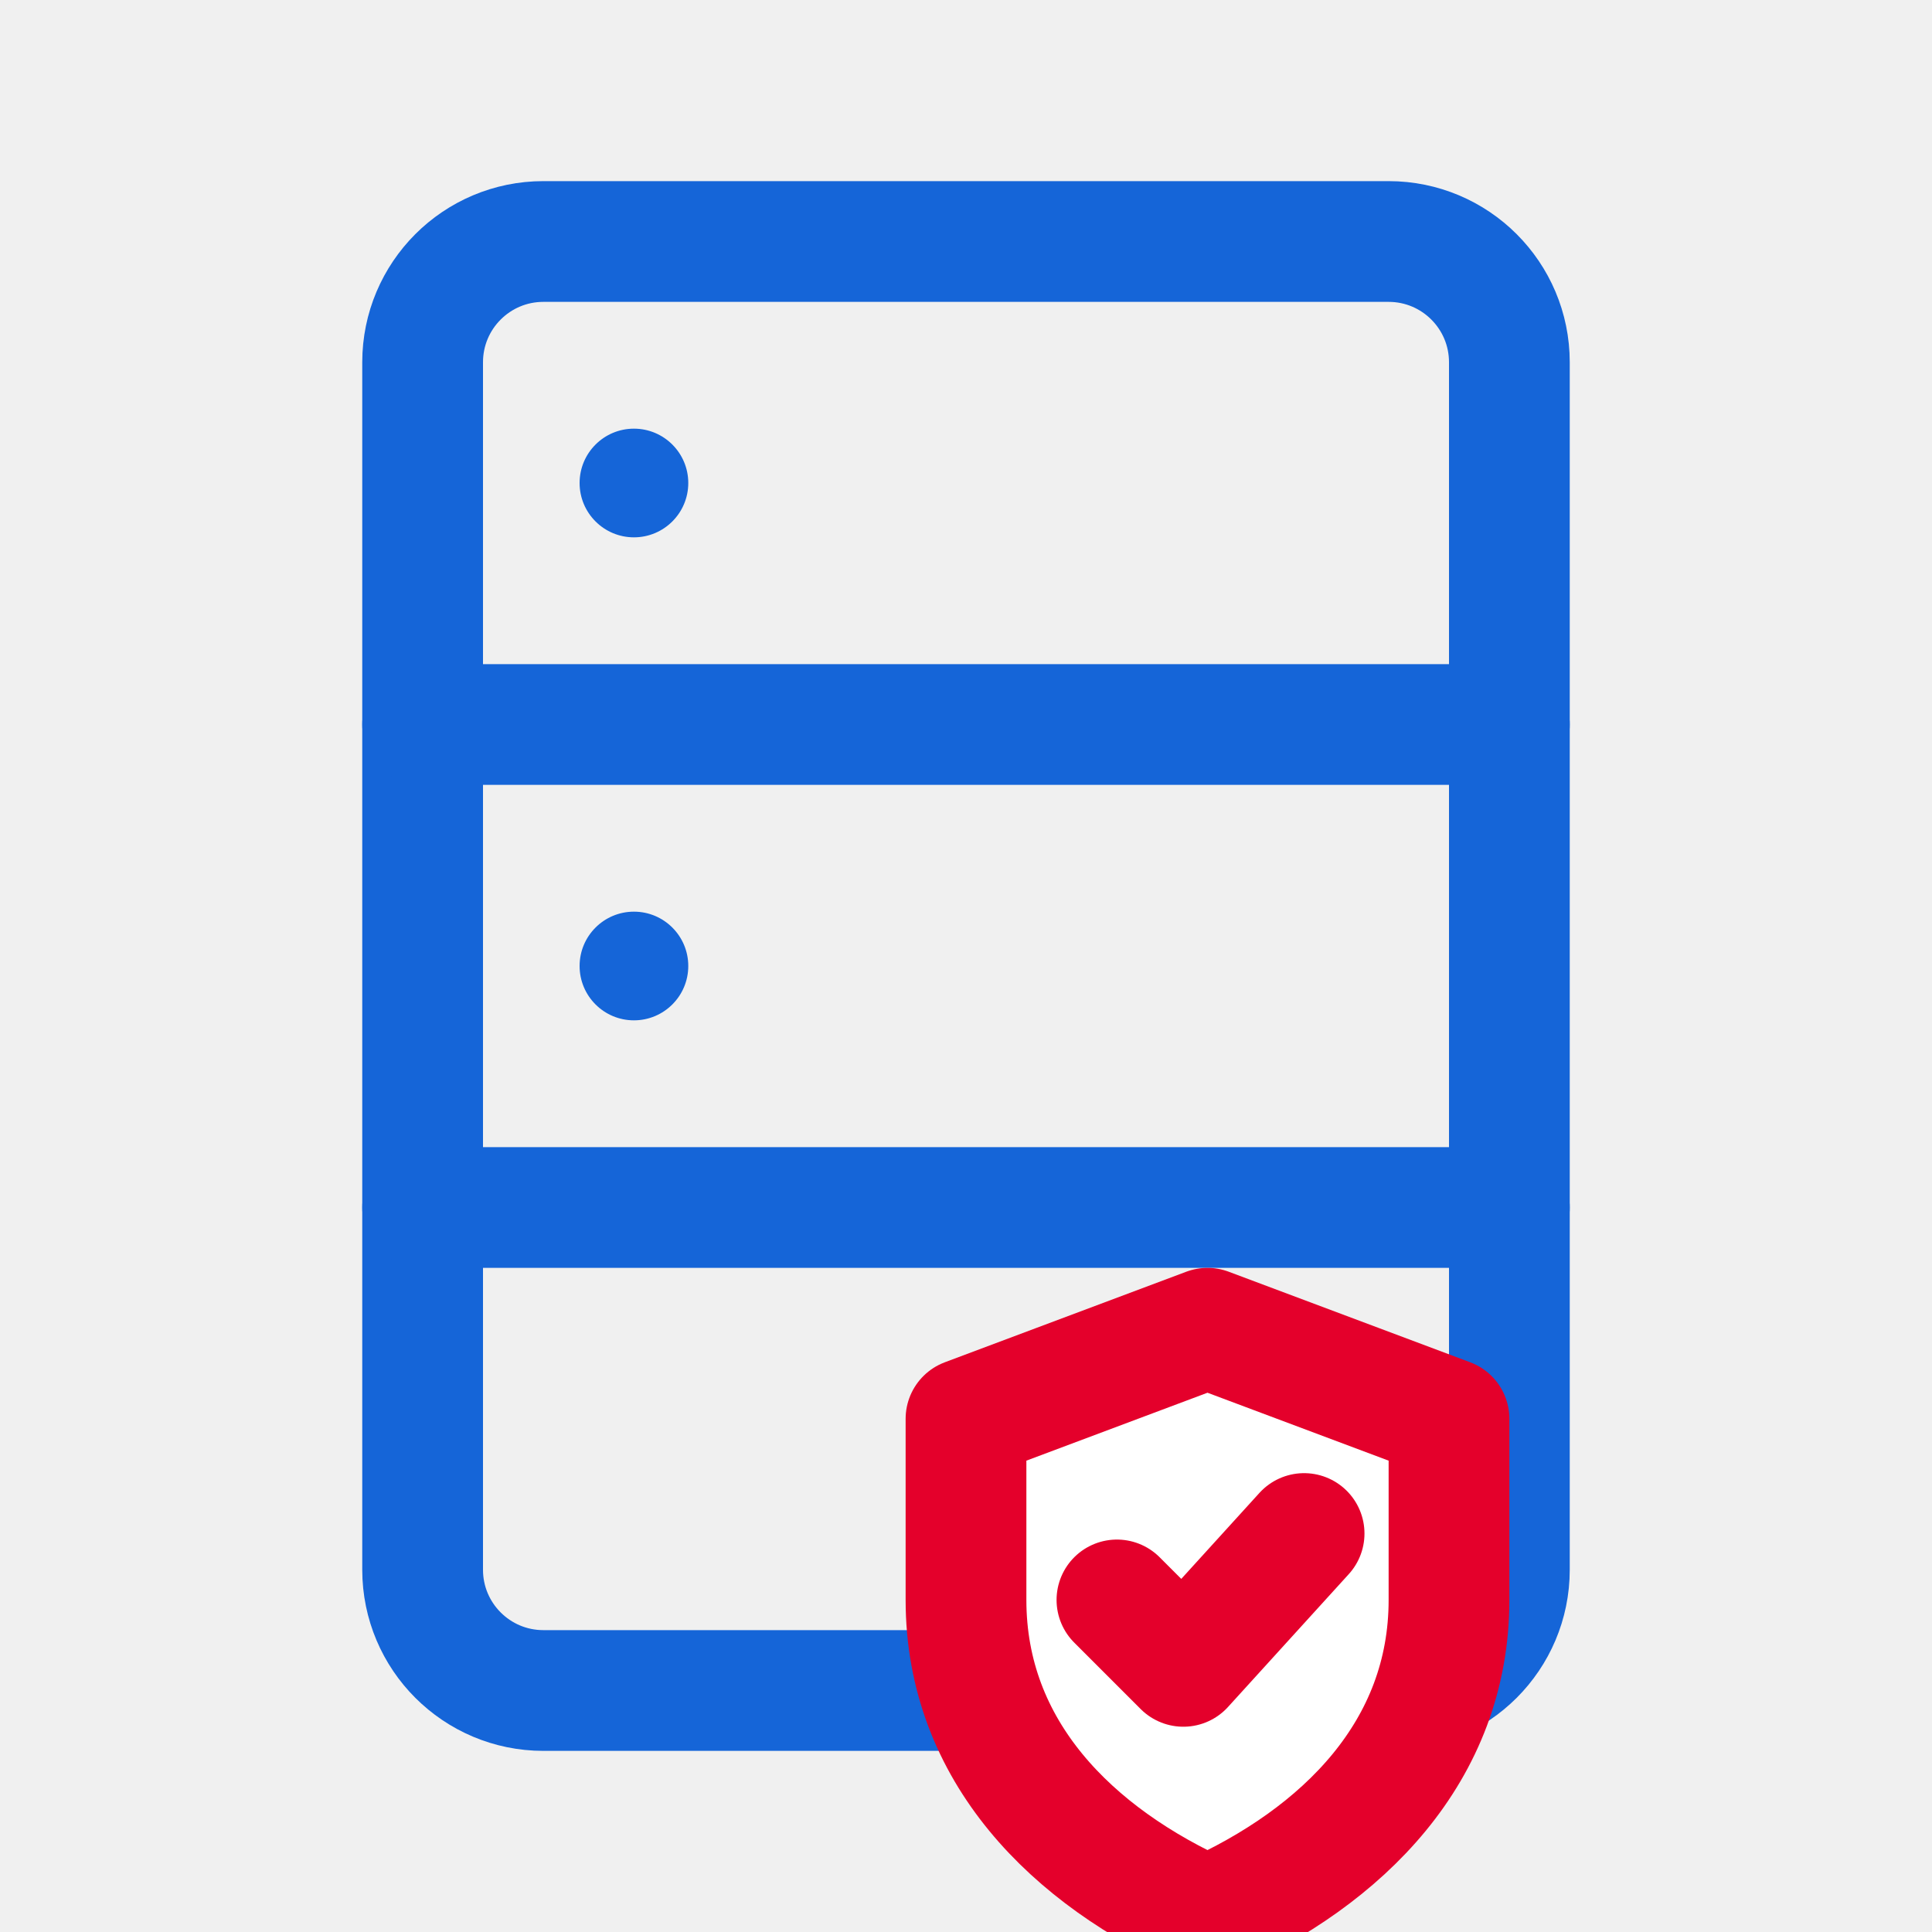
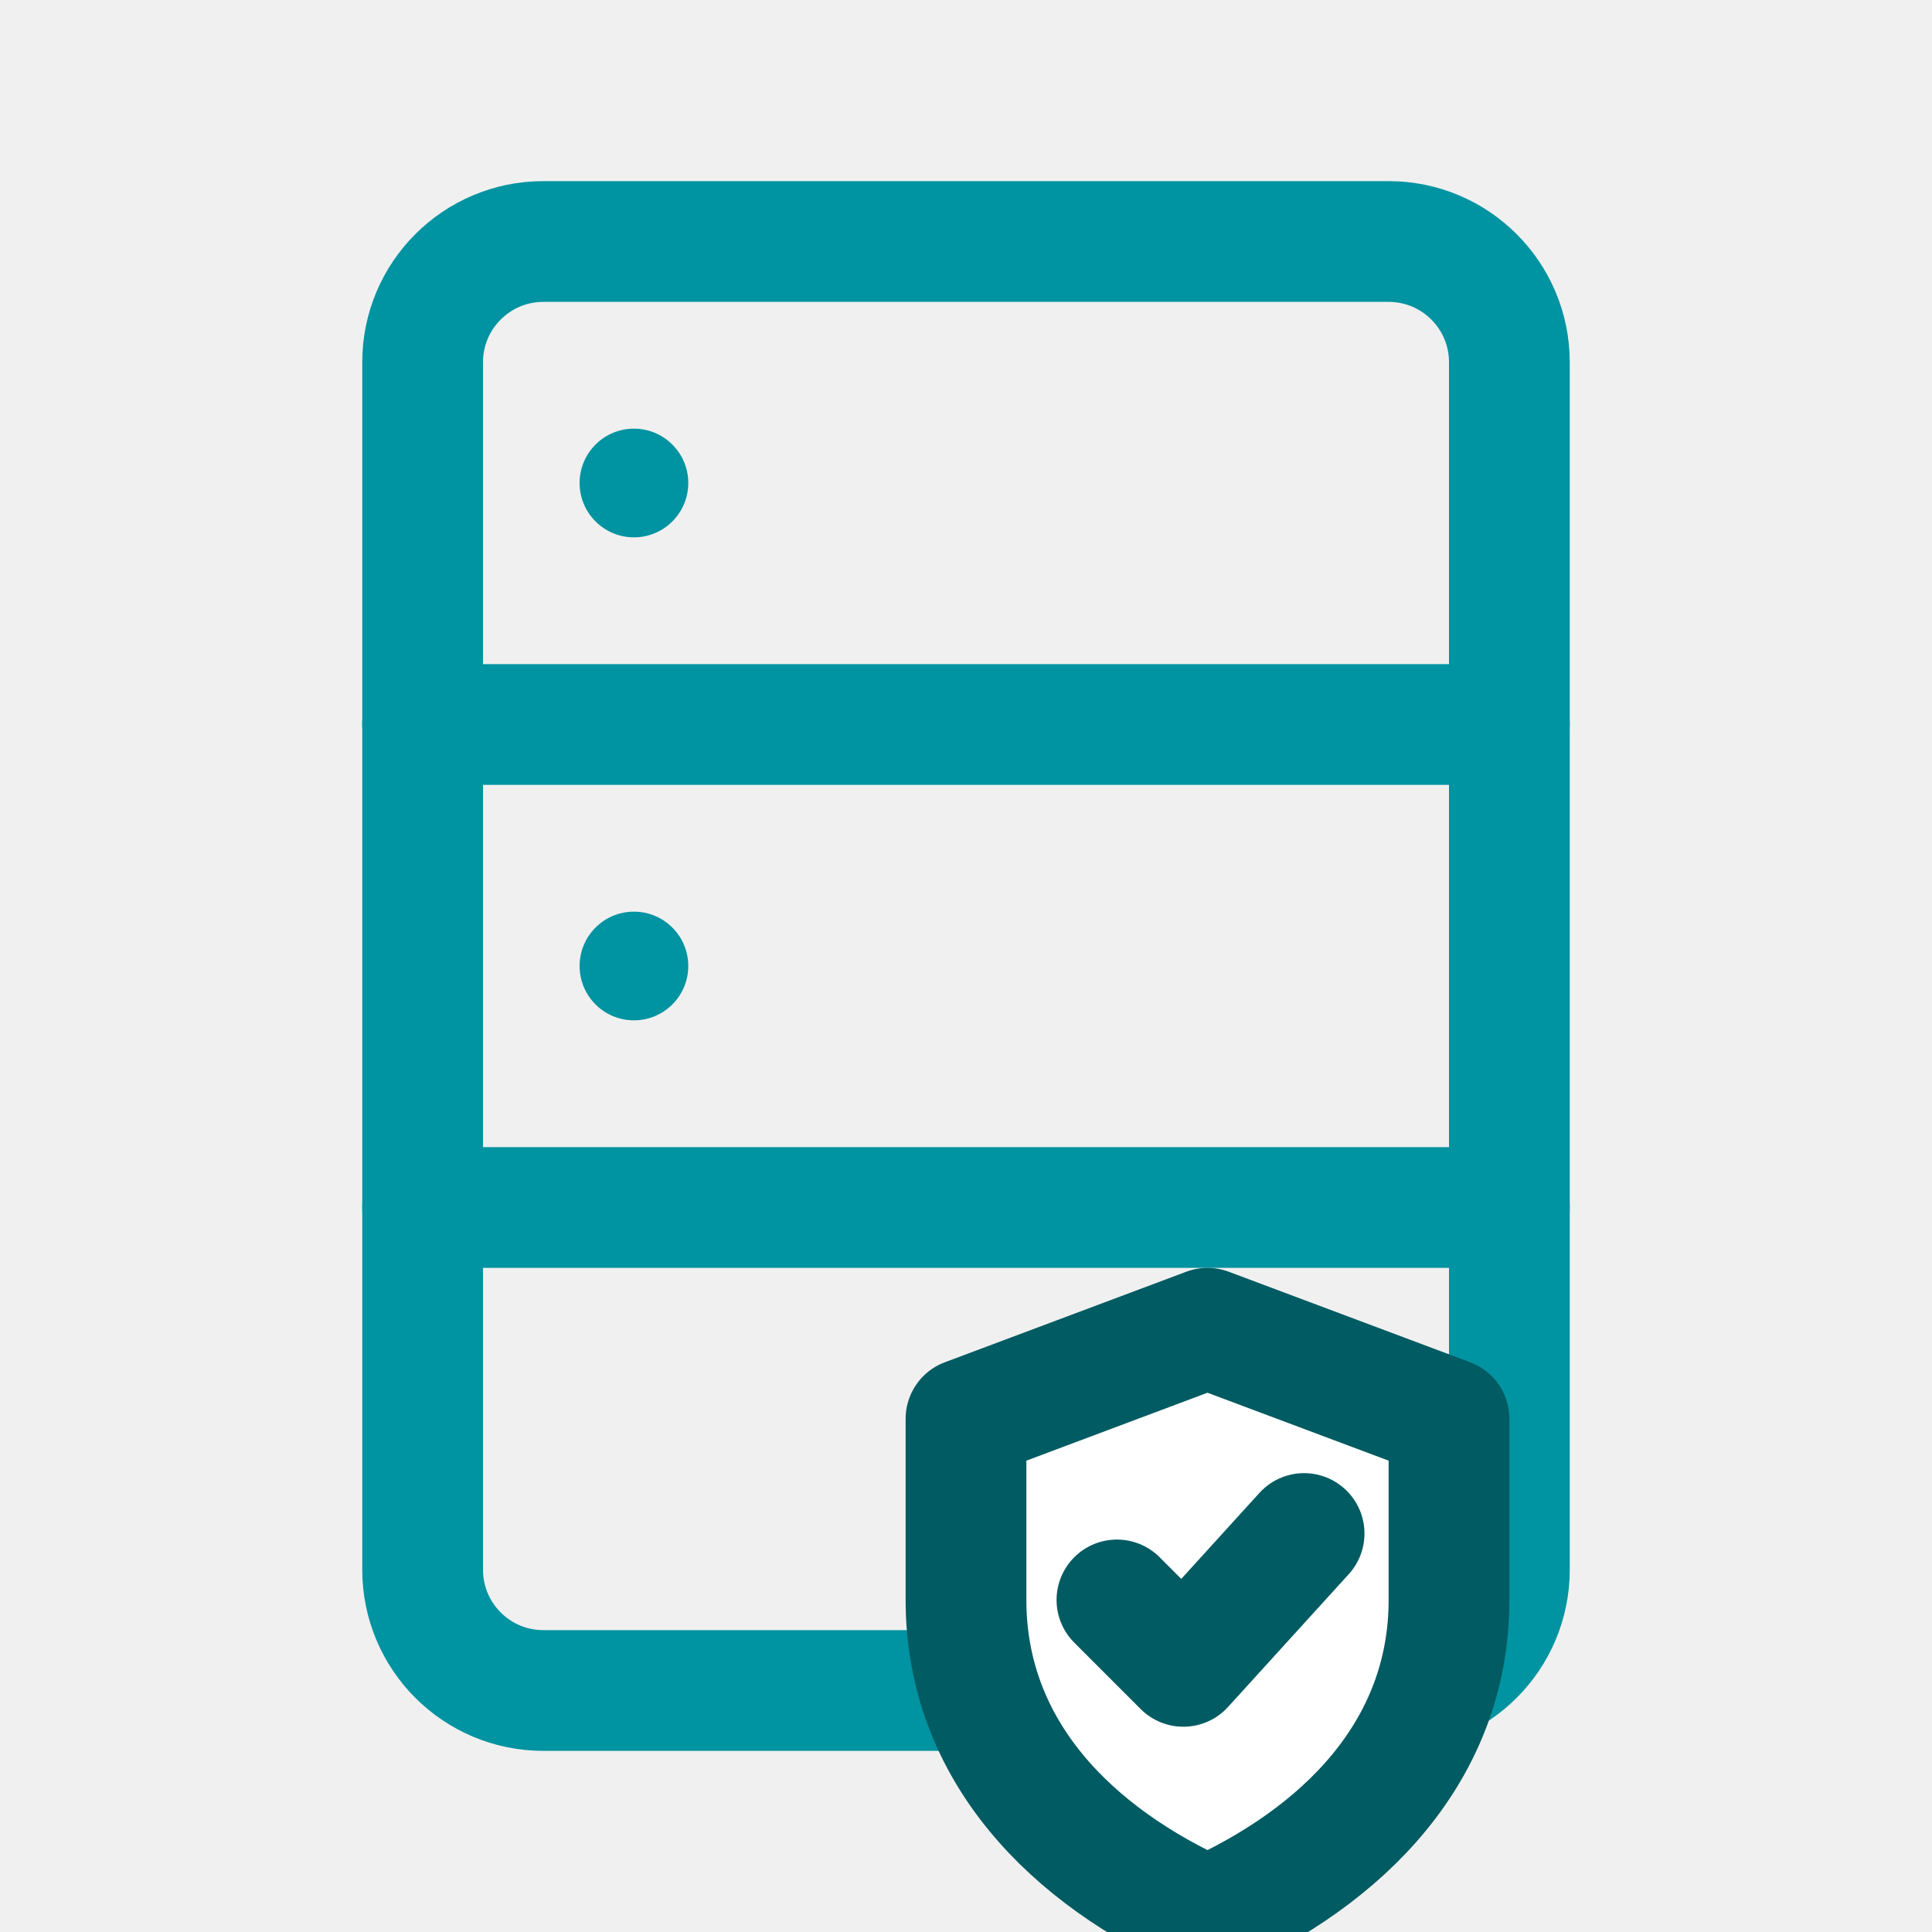
- <svg xmlns="http://www.w3.org/2000/svg" viewBox="0 0 64 64" fill="none" stroke="#1565D8" stroke-width="4" stroke-linecap="round" stroke-linejoin="round">
+ <svg xmlns="http://www.w3.org/2000/svg" viewBox="0 0 64 64" fill="none" stroke="#0093A1" stroke-width="4" stroke-linecap="round" stroke-linejoin="round">
  <rect x="14" y="8" width="36" height="48" rx="4" />
  <path d="M14 24h36M14 40h36" />
-   <circle cx="21" cy="16" r="1.8" fill="#1565D8" stroke="none" />
-   <circle cx="21" cy="32" r="1.8" fill="#1565D8" stroke="none" />
-   <path d="M40 44l8 3v6c0 5-3.5 8.5-8 10.5-4.5-2-8-5.5-8-10.5V47z" fill="#fff" stroke="#E4002B" />
-   <path d="M37 53l2.2 2.2 4-4.4" stroke="#E4002B" />
+   <circle cx="21" cy="16" r="1.8" fill="#0093A1" stroke="none" />
+   <circle cx="21" cy="32" r="1.8" fill="#0093A1" stroke="none" />
+   <path d="M40 44l8 3v6c0 5-3.5 8.5-8 10.5-4.5-2-8-5.5-8-10.5V47z" fill="#fff" stroke="#005B62" />
+   <path d="M37 53l2.2 2.2 4-4.4" stroke="#005B62" />
</svg>
